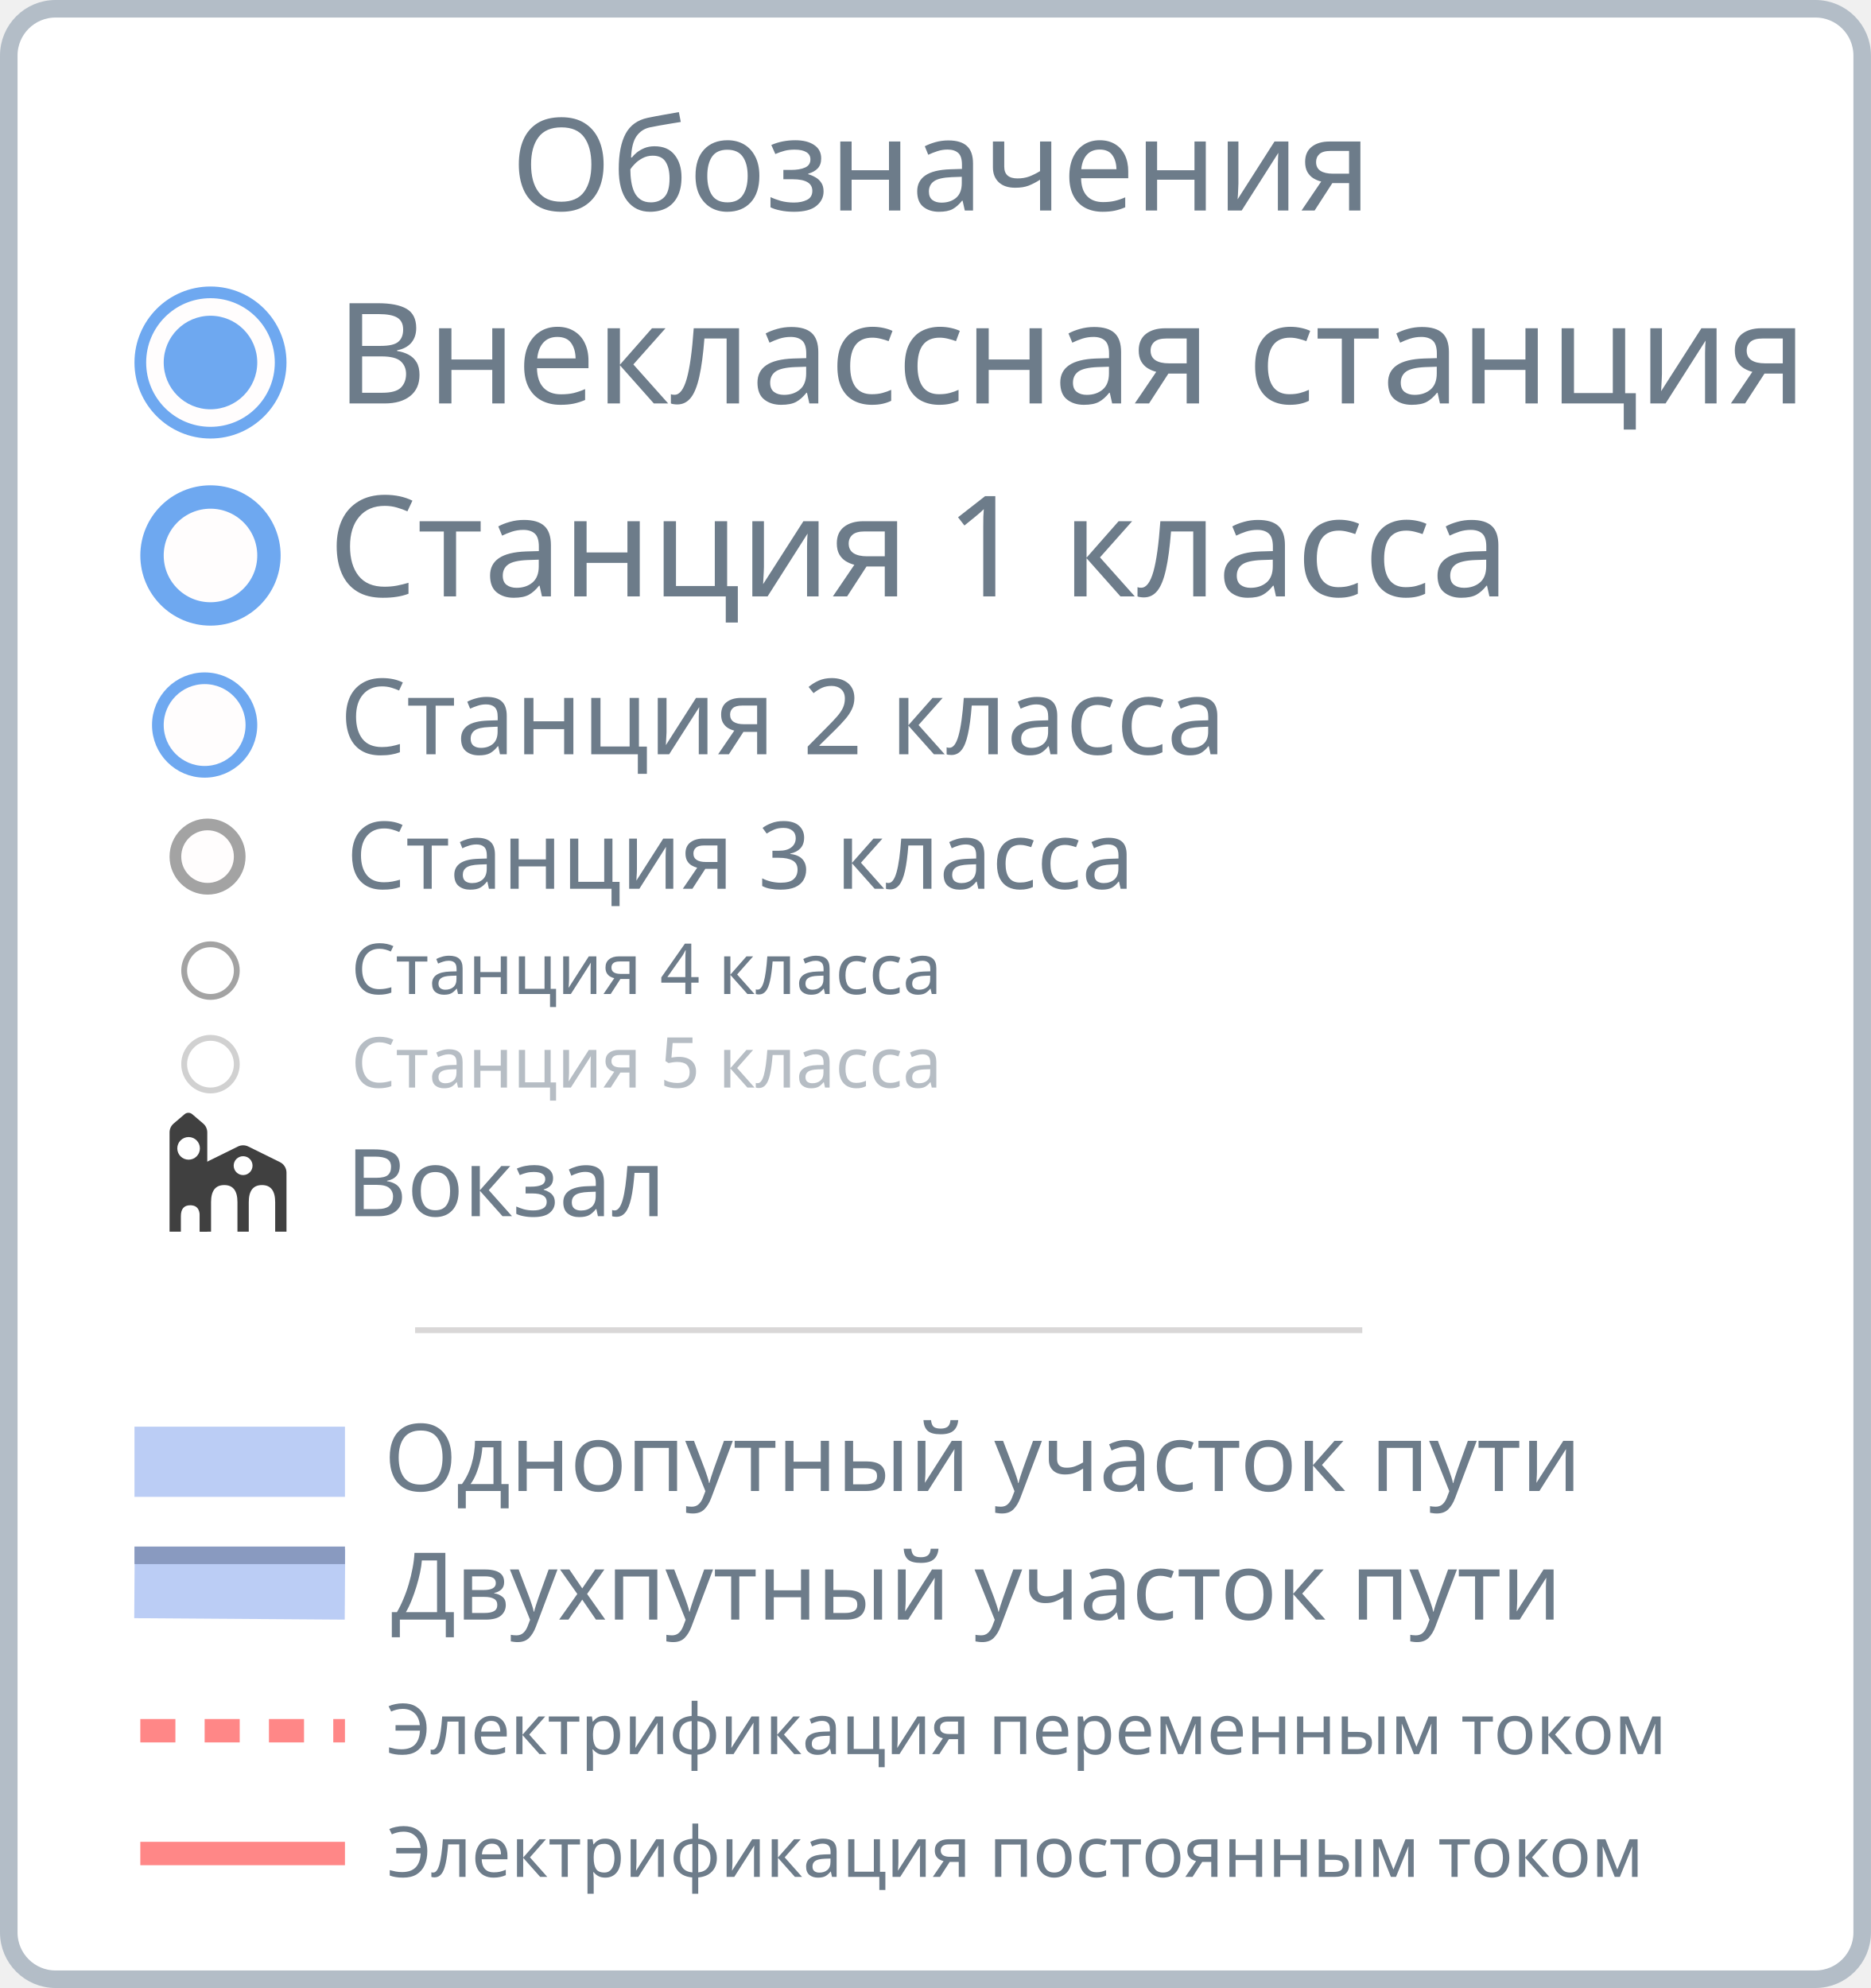
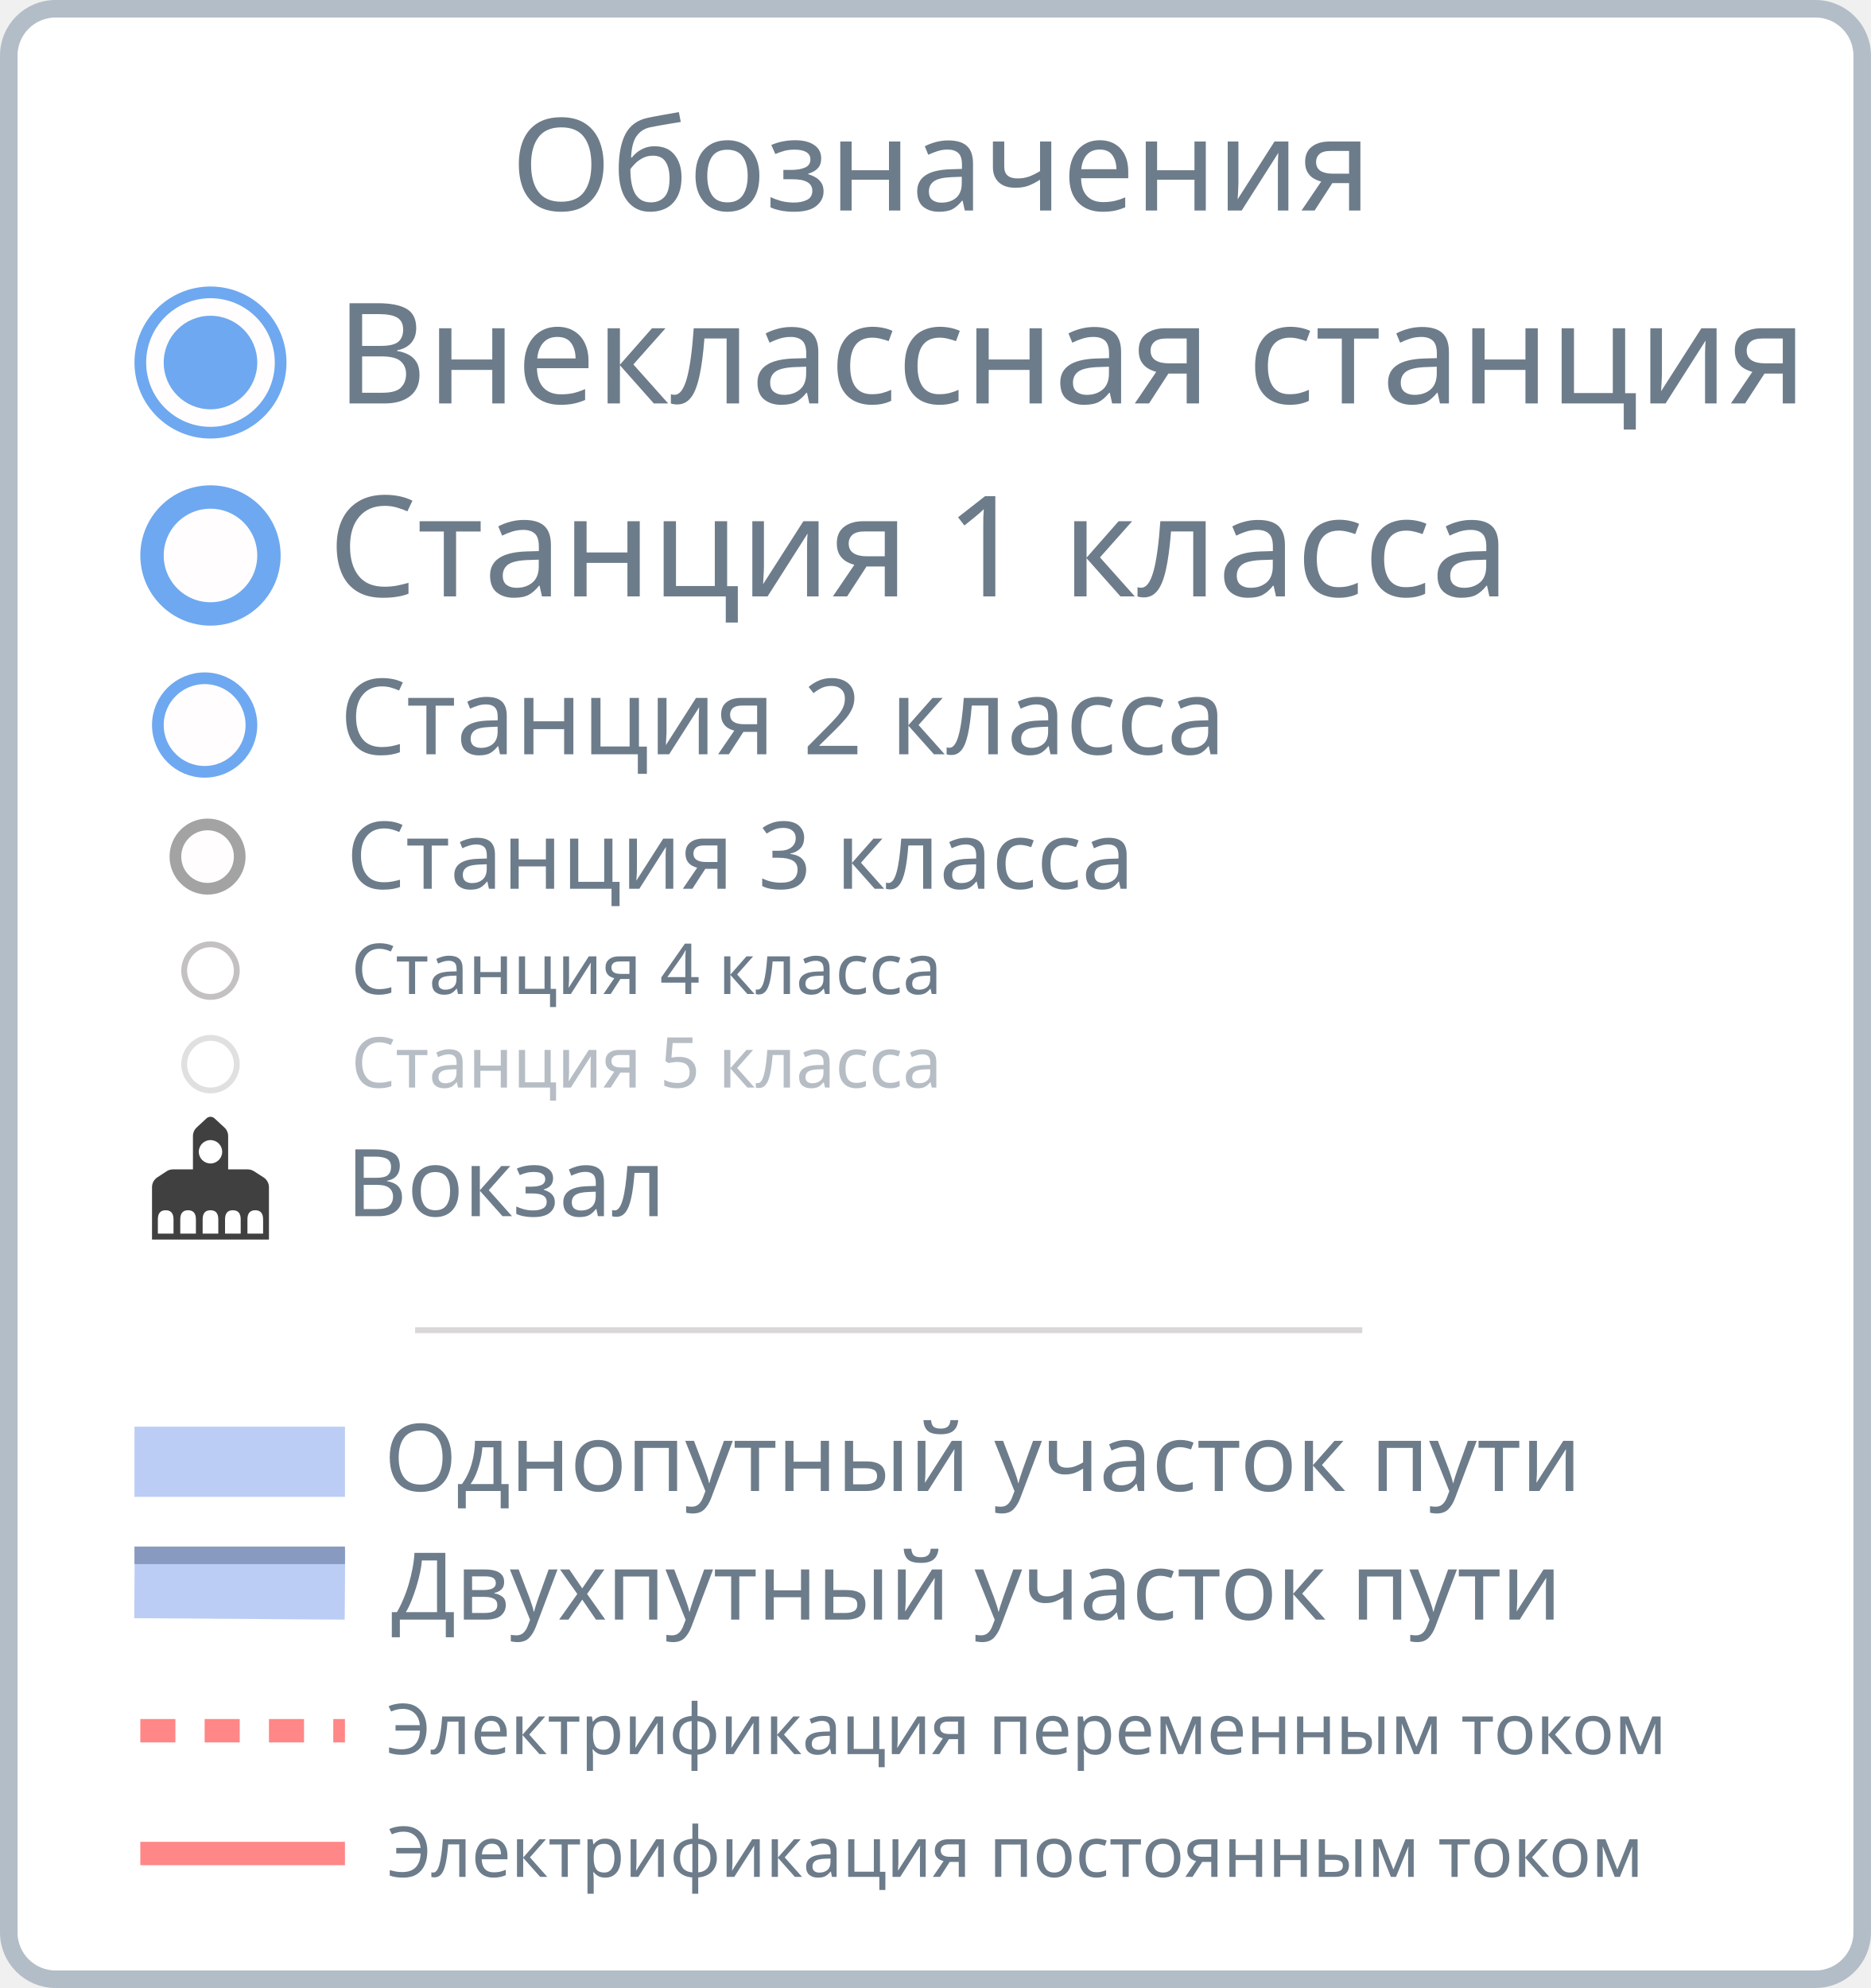
<svg xmlns="http://www.w3.org/2000/svg" width="320px" height="340px" viewBox="0 0 320 340" version="1.1">
  <g id="volhov_legend" stroke="none" stroke-width="1" fill="none" fill-rule="evenodd">
    <rect id="Rectangle" stroke="#B3BDC7" stroke-width="3" fill="#FFFFFF" x="1.5" y="1.5" width="317" height="337" rx="8" />
    <g id="Group-6" transform="translate(24, 309)">
      <text id="Электрификация-посто" font-family="AvenirNext-Regular, Avenir Next" font-size="12" font-weight="normal" fill="#6D7C8A">
        <tspan x="42.228" y="12">Электрификация постоянным током</tspan>
      </text>
      <line x1="6.39488462e-13" y1="8" x2="35" y2="8" id="Path-7" stroke="#FF8787" stroke-width="4" />
    </g>
    <g id="Group-6" transform="translate(24, 288)">
      <text id="Электрификация-перем" font-family="AvenirNext-Regular, Avenir Next" font-size="12" font-weight="normal" fill="#6D7C8A">
        <tspan x="42.104" y="12">Электрификация переменным током</tspan>
      </text>
      <line x1="6.39488462e-13" y1="8" x2="35" y2="8" id="Path-7" stroke="#FF8787" stroke-width="4" stroke-dasharray="6,5" />
    </g>
    <g id="Group-5" transform="translate(23, 261)">
      <text id="Двухпутный-участок-п" font-family="AvenirNext-Regular, Avenir Next" font-size="16" font-weight="normal" fill="#6D7C8A">
        <tspan x="43.92" y="16">Двухпутный участок пути</tspan>
      </text>
      <g id="Group" transform="translate(0, 4)">
        <line x1="36" y1="6" x2="0" y2="5.75" id="Path-5" stroke="#BBCDF5" stroke-width="12" />
        <line x1="36" y1="1" x2="1.13686838e-13" y2="1" id="Path-13" stroke="#899AC0" stroke-width="3" />
      </g>
    </g>
    <g id="Group-3" transform="translate(23, 239)">
      <text id="Однопутный-участок-п" font-family="AvenirNext-Regular, Avenir Next" font-size="16" font-weight="normal" fill="#6D7C8A">
        <tspan x="42.692" y="16">Однопутный участок пути</tspan>
      </text>
      <line x1="36" y1="11" x2="0" y2="11" id="Path-5" stroke="#BBCDF5" stroke-width="12" />
    </g>
    <g id="Group-4" transform="translate(23, 45)">
      <g id="st_" transform="translate(1, 33)">
        <text id="Станция-1-класса" font-family="AvenirNext-Regular, Avenir Next" font-size="24" font-weight="normal" fill="#6D7C8A">
          <tspan x="32.116" y="24">Станция 1 класса</tspan>
        </text>
        <g id="st" transform="translate(0, 5)" fill="#FFFDFD" stroke="#6EA8F0" stroke-width="4">
          <circle id="Oval" cx="12" cy="12" r="10" />
        </g>
      </g>
      <g id="st_" transform="translate(3, 66)">
        <g id="st" transform="translate(0, 4)" fill="#FFFDFD" stroke="#6EA8F0" stroke-width="2">
          <circle id="Oval" cx="9" cy="9" r="8" />
        </g>
        <text id="Станция-2-класса" font-family="AvenirNext-Regular, Avenir Next" font-size="18" font-weight="normal" fill="#6D7C8A">
          <tspan x="32.087" y="18">Станция 2 класса</tspan>
        </text>
      </g>
      <g id="st_" transform="translate(6, 91)">
        <g id="st" transform="translate(0, 4)" fill="#FFFDFD" stroke="#A3A3A3" stroke-width="2">
          <circle id="Oval" cx="6.5" cy="6.5" r="5.5" />
        </g>
        <text id="Станция-3-класса" font-family="AvenirNext-Regular, Avenir Next" font-size="16" font-weight="normal" fill="#6D7C8A">
          <tspan x="30.244" y="16">Станция 3 класса</tspan>
        </text>
      </g>
      <g id="st_" transform="translate(8, 113)">
-         <g id="st" transform="translate(0, 3)" fill="#FFFFFF" stroke="#A3A3A3">
+         <g id="st" transform="translate(0, 3)" fill="#FFFFFF" stroke="#C3C1C1">
          <circle id="Oval" transform="translate(5, 5) scale(-1, 1) translate(-5, -5) " cx="5" cy="5" r="4.5" />
        </g>
        <text id="Станция-4-класса" font-family="AvenirNext-Regular, Avenir Next" font-size="12" font-weight="normal" fill="#6D7C8A">
          <tspan x="29.058" y="12">Станция 4 класса</tspan>
        </text>
      </g>
      <g id="st_" opacity="0.502" transform="translate(8, 129)">
-         <g id="st" transform="translate(0, 3)" fill="#FFFFFF" stroke="#A3A3A3">
+         <g id="st" transform="translate(0, 3)" fill="#FFFFFF" stroke="#C3C1C1">
          <circle id="Oval" transform="translate(5, 5) scale(-1, 1) translate(-5, -5) " cx="5" cy="5" r="4.5" />
        </g>
        <text id="Станция-5-класса" font-family="AvenirNext-Regular, Avenir Next" font-size="12" font-weight="normal" fill="#6D7C8A">
          <tspan x="29.058" y="12">Станция 5 класса</tspan>
        </text>
      </g>
-       <g id="zd_vkz" transform="translate(6, 145)" fill="#404040">
-         <path d="M13.465,6.083 L18.885,8.755 C19.568,9.092 20,9.788 20,10.549 L20,20.645 L18.065,20.645 L18.065,15.599 C18.065,13.651 17.312,12.677 15.806,12.677 C14.301,12.677 13.548,13.651 13.548,15.599 L13.548,15.599 L13.548,20.645 L11.613,20.645 L11.613,15.599 C11.613,13.651 10.86,12.677 9.355,12.677 C7.849,12.677 7.097,13.651 7.097,15.599 L7.097,15.599 L7.097,20.645 L5.161,20.645 L5.161,9.305 L11.696,6.083 C12.254,5.808 12.908,5.808 13.465,6.083 Z M12.581,7.742 C11.69,7.742 10.968,8.464 10.968,9.355 C10.968,10.246 11.69,10.968 12.581,10.968 C13.471,10.968 14.194,10.246 14.194,9.355 C14.194,8.464 13.471,7.742 12.581,7.742 Z" id="Combined-Shape" />
-         <path d="M3.875,0.553 L5.749,2.151 C6.195,2.531 6.452,3.087 6.452,3.673 L6.452,20.645 L5.161,20.645 L5.161,18.003 C5.161,16.817 4.676,16.194 3.706,16.135 L3.548,16.13 C2.473,16.13 1.935,16.754 1.935,18.003 L1.935,18.003 L1.935,20.645 L0,20.645 L0,3.673 C8.16447282e-16,3.087 0.257,2.531 0.703,2.151 L2.577,0.553 C2.951,0.234 3.501,0.234 3.875,0.553 Z M3.258,4.466 C2.189,4.466 1.322,5.333 1.322,6.402 C1.322,7.471 2.189,8.337 3.258,8.337 C4.327,8.337 5.193,7.471 5.193,6.402 C5.193,5.333 4.327,4.466 3.258,4.466 Z" id="Combined-Shape" />
+       <g id="zd_vkz" transform="translate(3, 146)" fill="#404040">
+         <path d="M10.68,0.264 L12.377,1.827 C12.788,2.205 13.022,2.739 13.022,3.298 L13.022,14.993 L7,14.993 L7,3.294 C7,2.737 7.232,2.206 7.64,1.827 L9.322,0.267 C9.705,-0.088 10.296,-0.089 10.68,0.264 Z M10,3.985 C8.895,3.985 8,4.88 8,5.985 C8,7.089 8.895,7.985 10,7.985 C11.105,7.985 12,7.089 12,5.985 C12,4.88 11.105,3.985 10,3.985 Z" id="Combined-Shape" />
+         <path d="M16.356,8.993 C16.739,8.993 17.114,9.103 17.437,9.31 L19.08,10.366 C19.654,10.733 20,11.368 20,12.049 L20,20.993 L0,20.993 L0,12.035 C-3.04544406e-16,11.362 0.339,10.733 0.902,10.363 L2.489,9.322 C2.815,9.107 3.197,8.993 3.587,8.993 L16.356,8.993 Z M2.339,15.985 C1.446,15.985 1,16.503 1,17.539 L1,17.539 L1,19.985 L3.678,19.985 L3.678,17.539 C3.678,16.503 3.231,15.985 2.339,15.985 Z M17.659,15.985 C16.766,15.985 16.32,16.503 16.32,17.539 L16.32,17.539 L16.32,19.985 L18.998,19.985 L18.998,17.539 C18.998,16.503 18.551,15.985 17.659,15.985 Z M6.169,15.985 C5.276,15.985 4.83,16.503 4.83,17.539 L4.83,17.539 L4.83,19.985 L7.508,19.985 L7.508,17.539 C7.508,16.503 7.061,15.985 6.169,15.985 Z M13.829,15.985 C12.936,15.985 12.49,16.503 12.49,17.539 L12.49,17.539 L12.49,19.985 L15.168,19.985 L15.168,17.539 C15.168,16.503 14.721,15.985 13.829,15.985 Z M9.999,15.985 C9.106,15.985 8.66,16.503 8.66,17.539 L8.66,17.539 L8.66,19.985 L11.338,19.985 L11.338,17.539 C11.338,16.503 10.891,15.985 9.999,15.985 Z" id="Combined-Shape" />
      </g>
      <text id="Вокзал" font-family="AvenirNext-Regular, Avenir Next" font-size="16" font-weight="normal" fill="#6D7C8A">
        <tspan x="36.228" y="163">Вокзал</tspan>
      </text>
      <g id="st_">
        <text id="Внеклассная-станция" font-family="AvenirNext-Regular, Avenir Next" font-size="24" font-weight="normal" fill="#6D7C8A">
          <tspan x="34.452" y="24">Внеклассная станция</tspan>
        </text>
        <g id="st" transform="translate(0, 4)">
          <circle id="Oval" stroke="#6EA8F0" stroke-width="2" fill="#FFFDFD" cx="13" cy="13" r="12" />
          <circle id="Oval" fill="#6EA8F0" cx="13" cy="13" r="8" />
        </g>
      </g>
    </g>
    <text id="Обозначения" font-family="AvenirNext-DemiBold, Avenir Next" font-size="22" font-weight="500" fill="#6D7C8A">
      <tspan x="87.394" y="36">Обозначения</tspan>
    </text>
    <line x1="233" y1="227.5" x2="71" y2="227.5" id="Path-140" stroke="#D9D7D7" />
  </g>
</svg>
